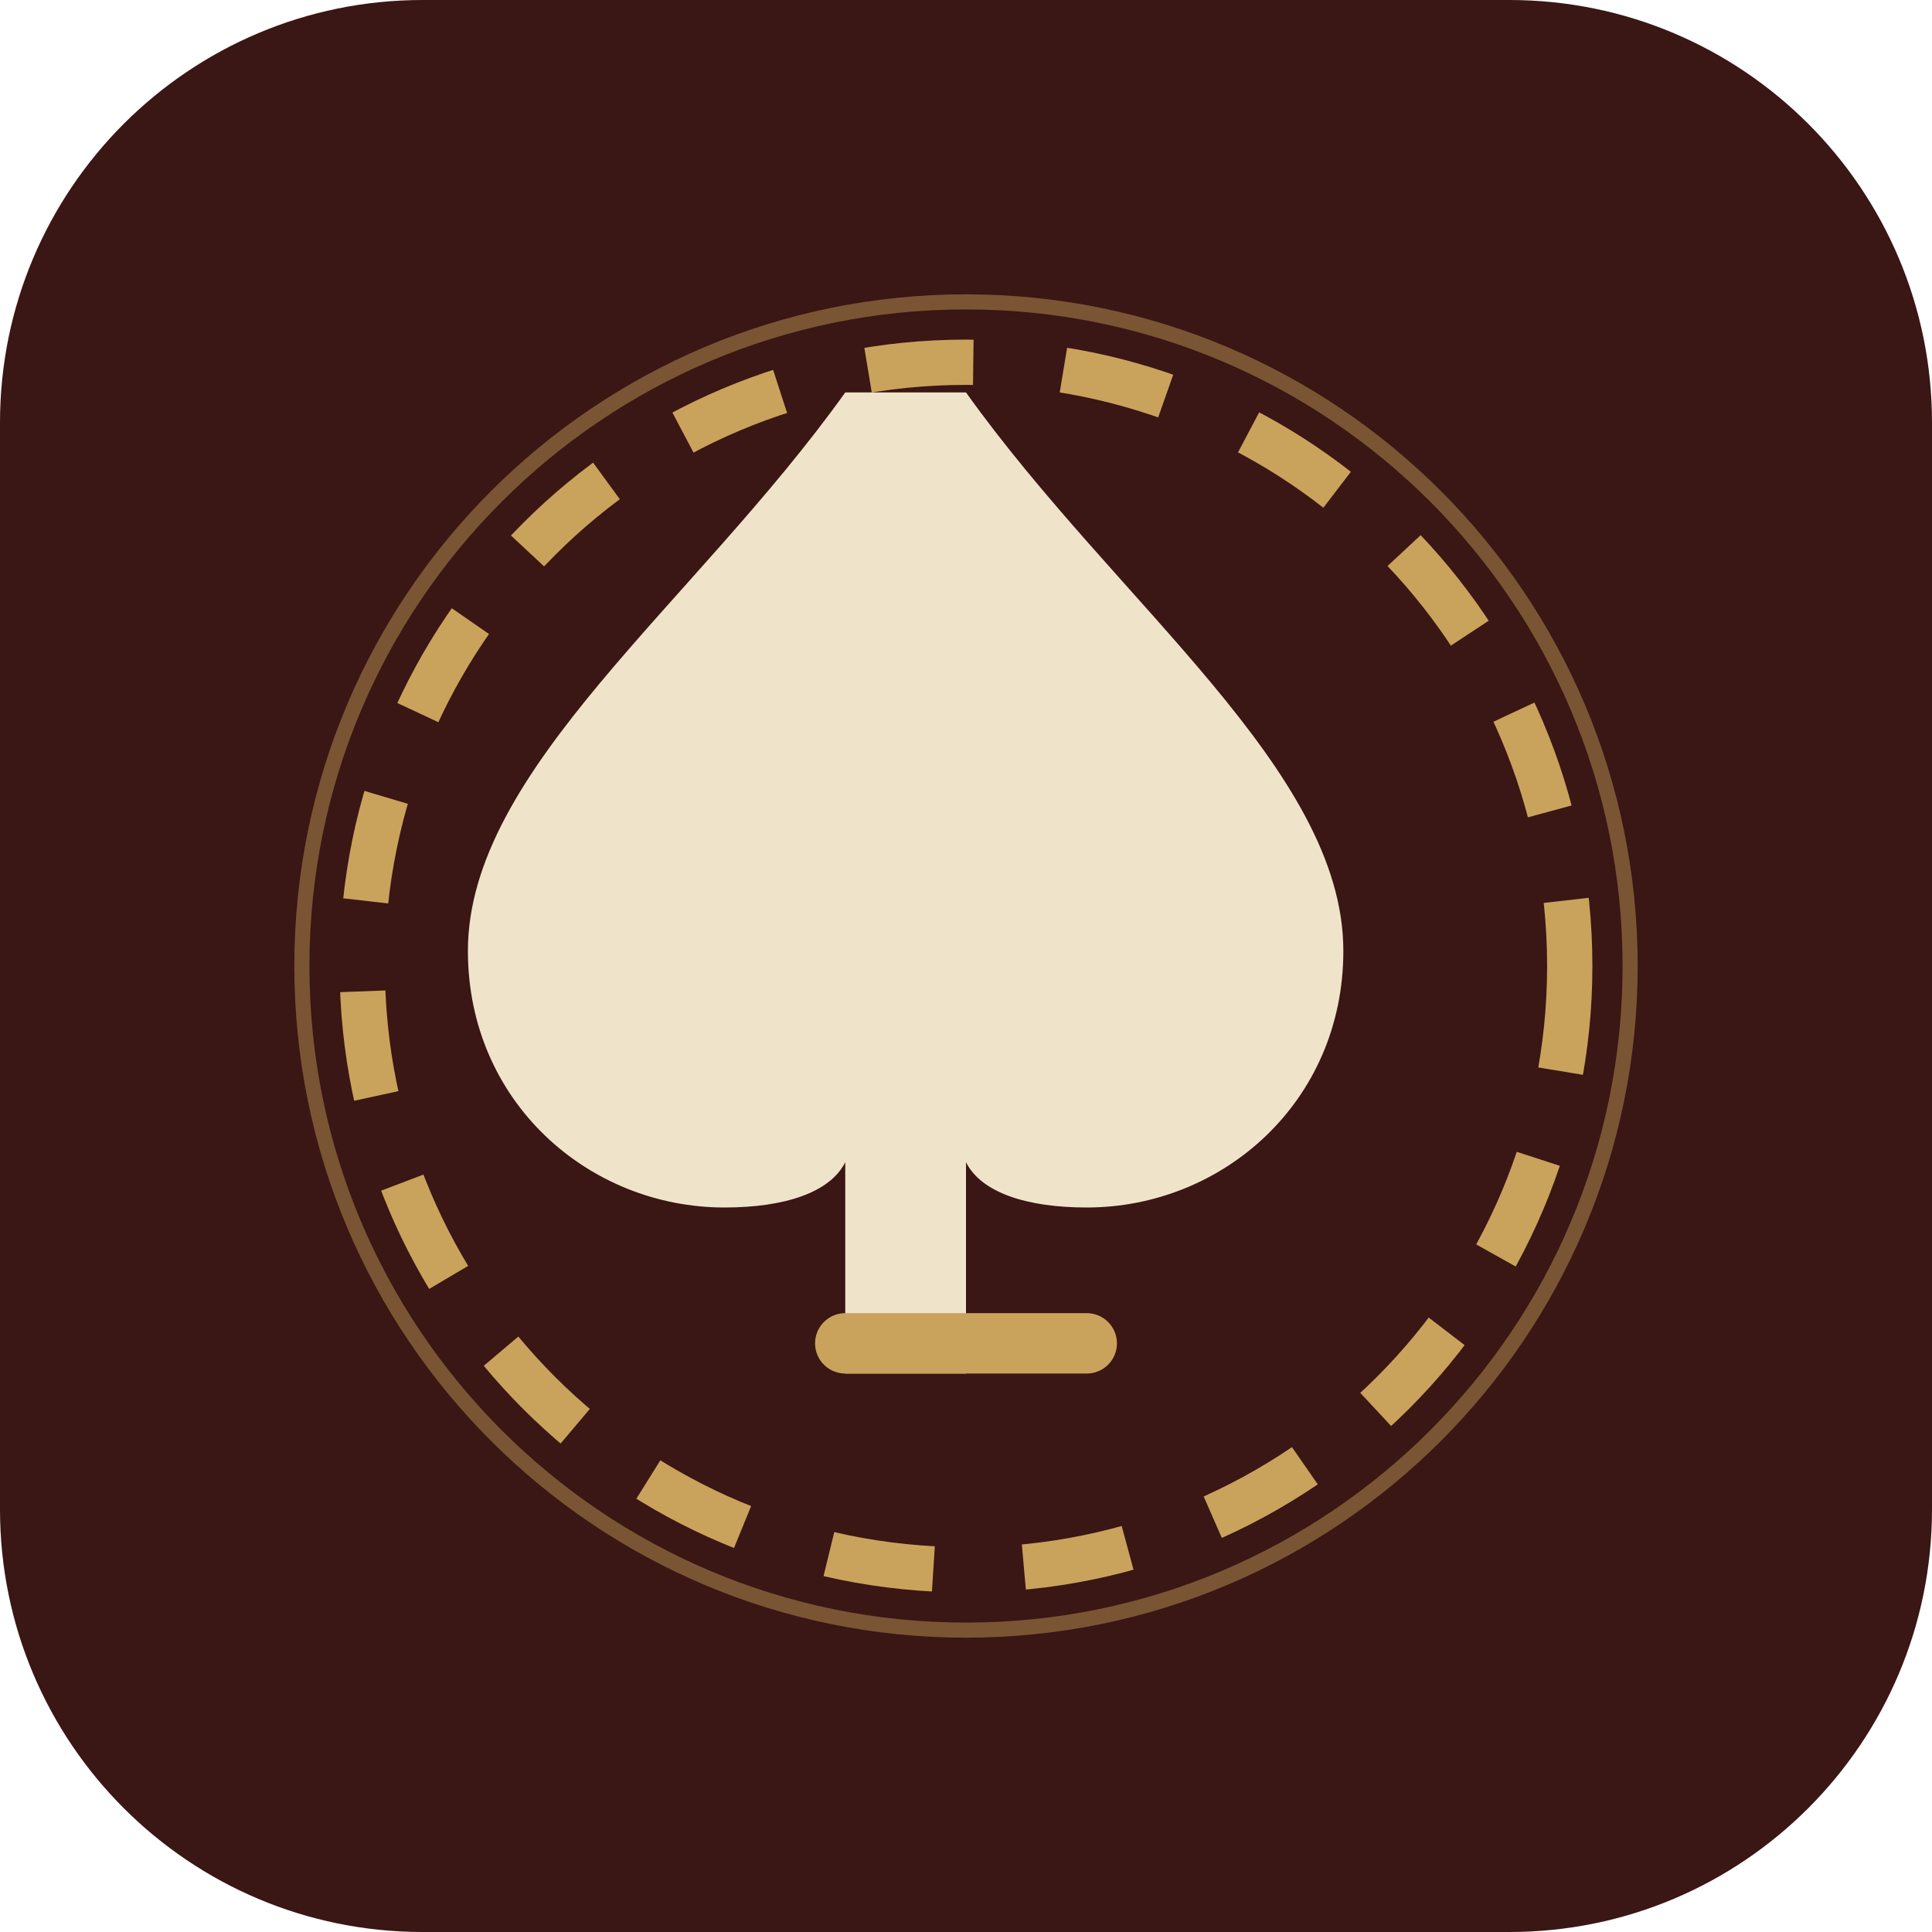
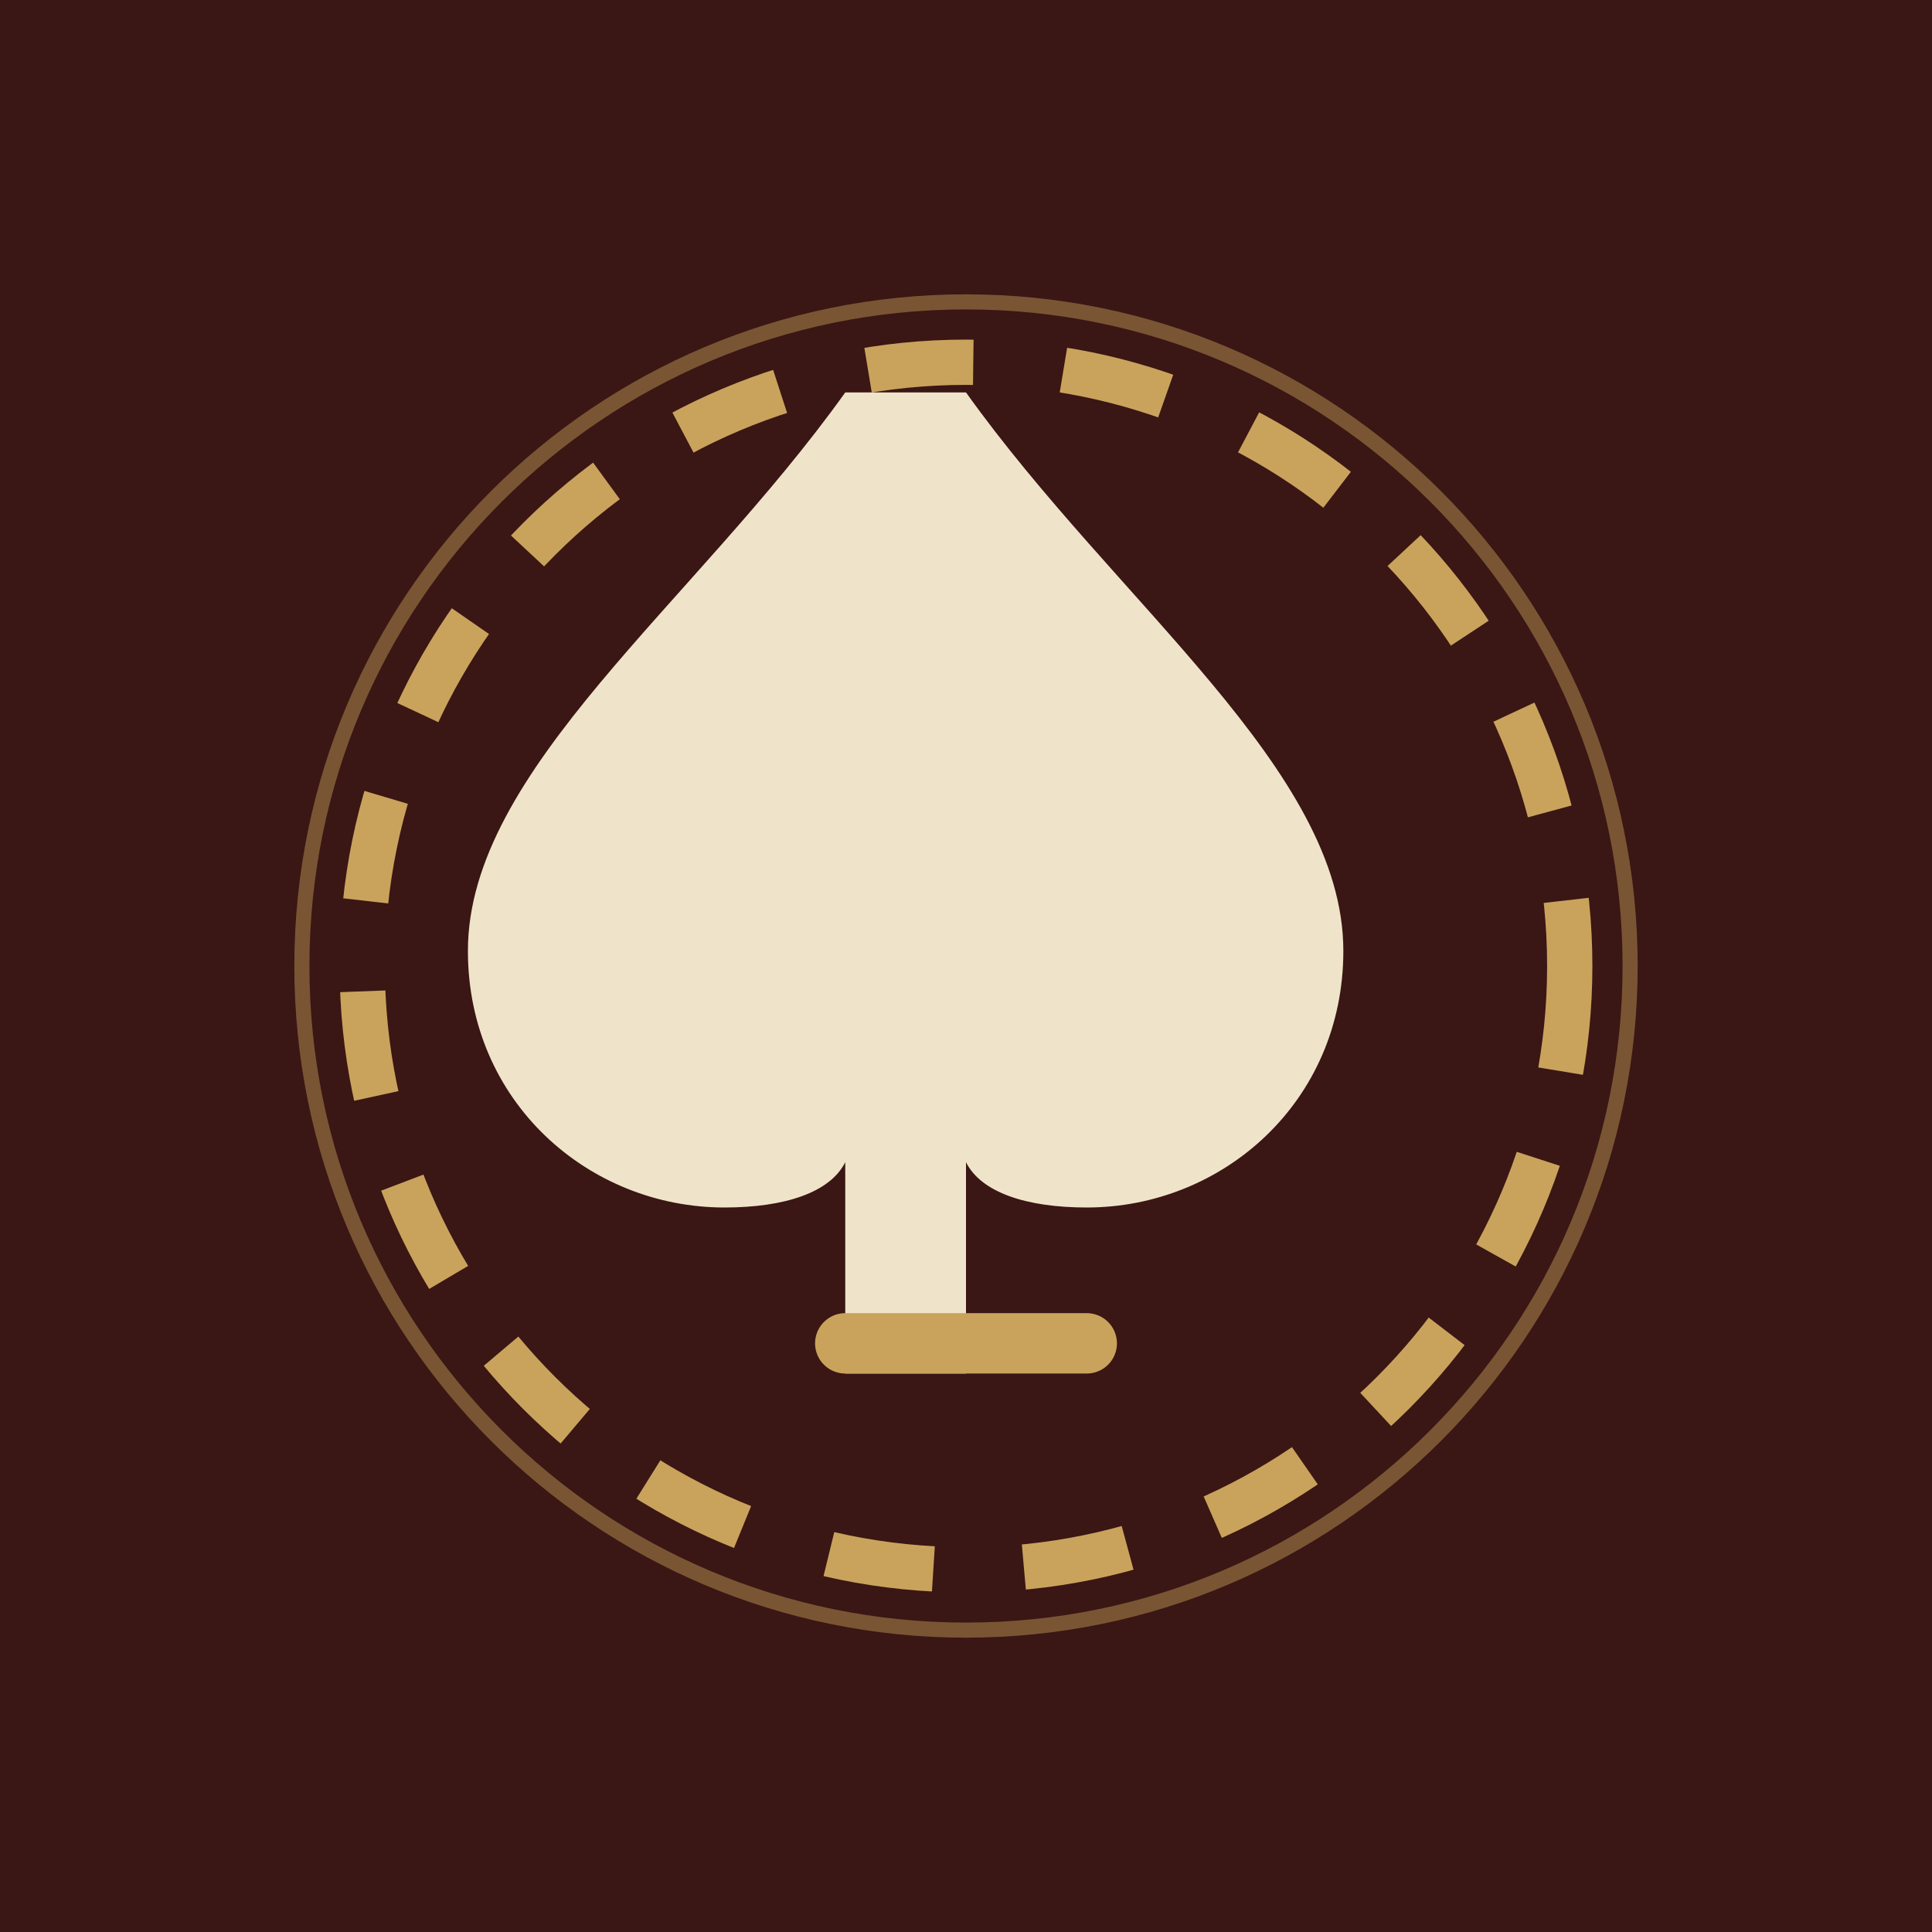
<svg xmlns="http://www.w3.org/2000/svg" viewBox="0 0 128 128" width="128" height="128">
-   <rect width="128" height="128" rx="28" fill="#3a1614" />
+   <rect width="128" height="128" rx="0" fill="#3a1614" />
  <circle cx="64" cy="64" r="44" fill="none" stroke="#c9a35c" stroke-opacity=".45" stroke-width="1" />
  <circle cx="64" cy="64" r="40" fill="none" stroke="#c9a35c" stroke-width="3" stroke-dasharray="7 6" />
  <path d="M64 26c10 14 25 25 25 37 0 10-8 17-17 17-4 0-7-1-8-3v14h-8V77c-1 2-4 3-8 3-9 0-17-7-17-17 0-12 15-23 25-37z" fill="#efe4c9" />
  <path d="M56 89h16" stroke="#c9a35c" stroke-width="4" stroke-linecap="round" />
</svg>
